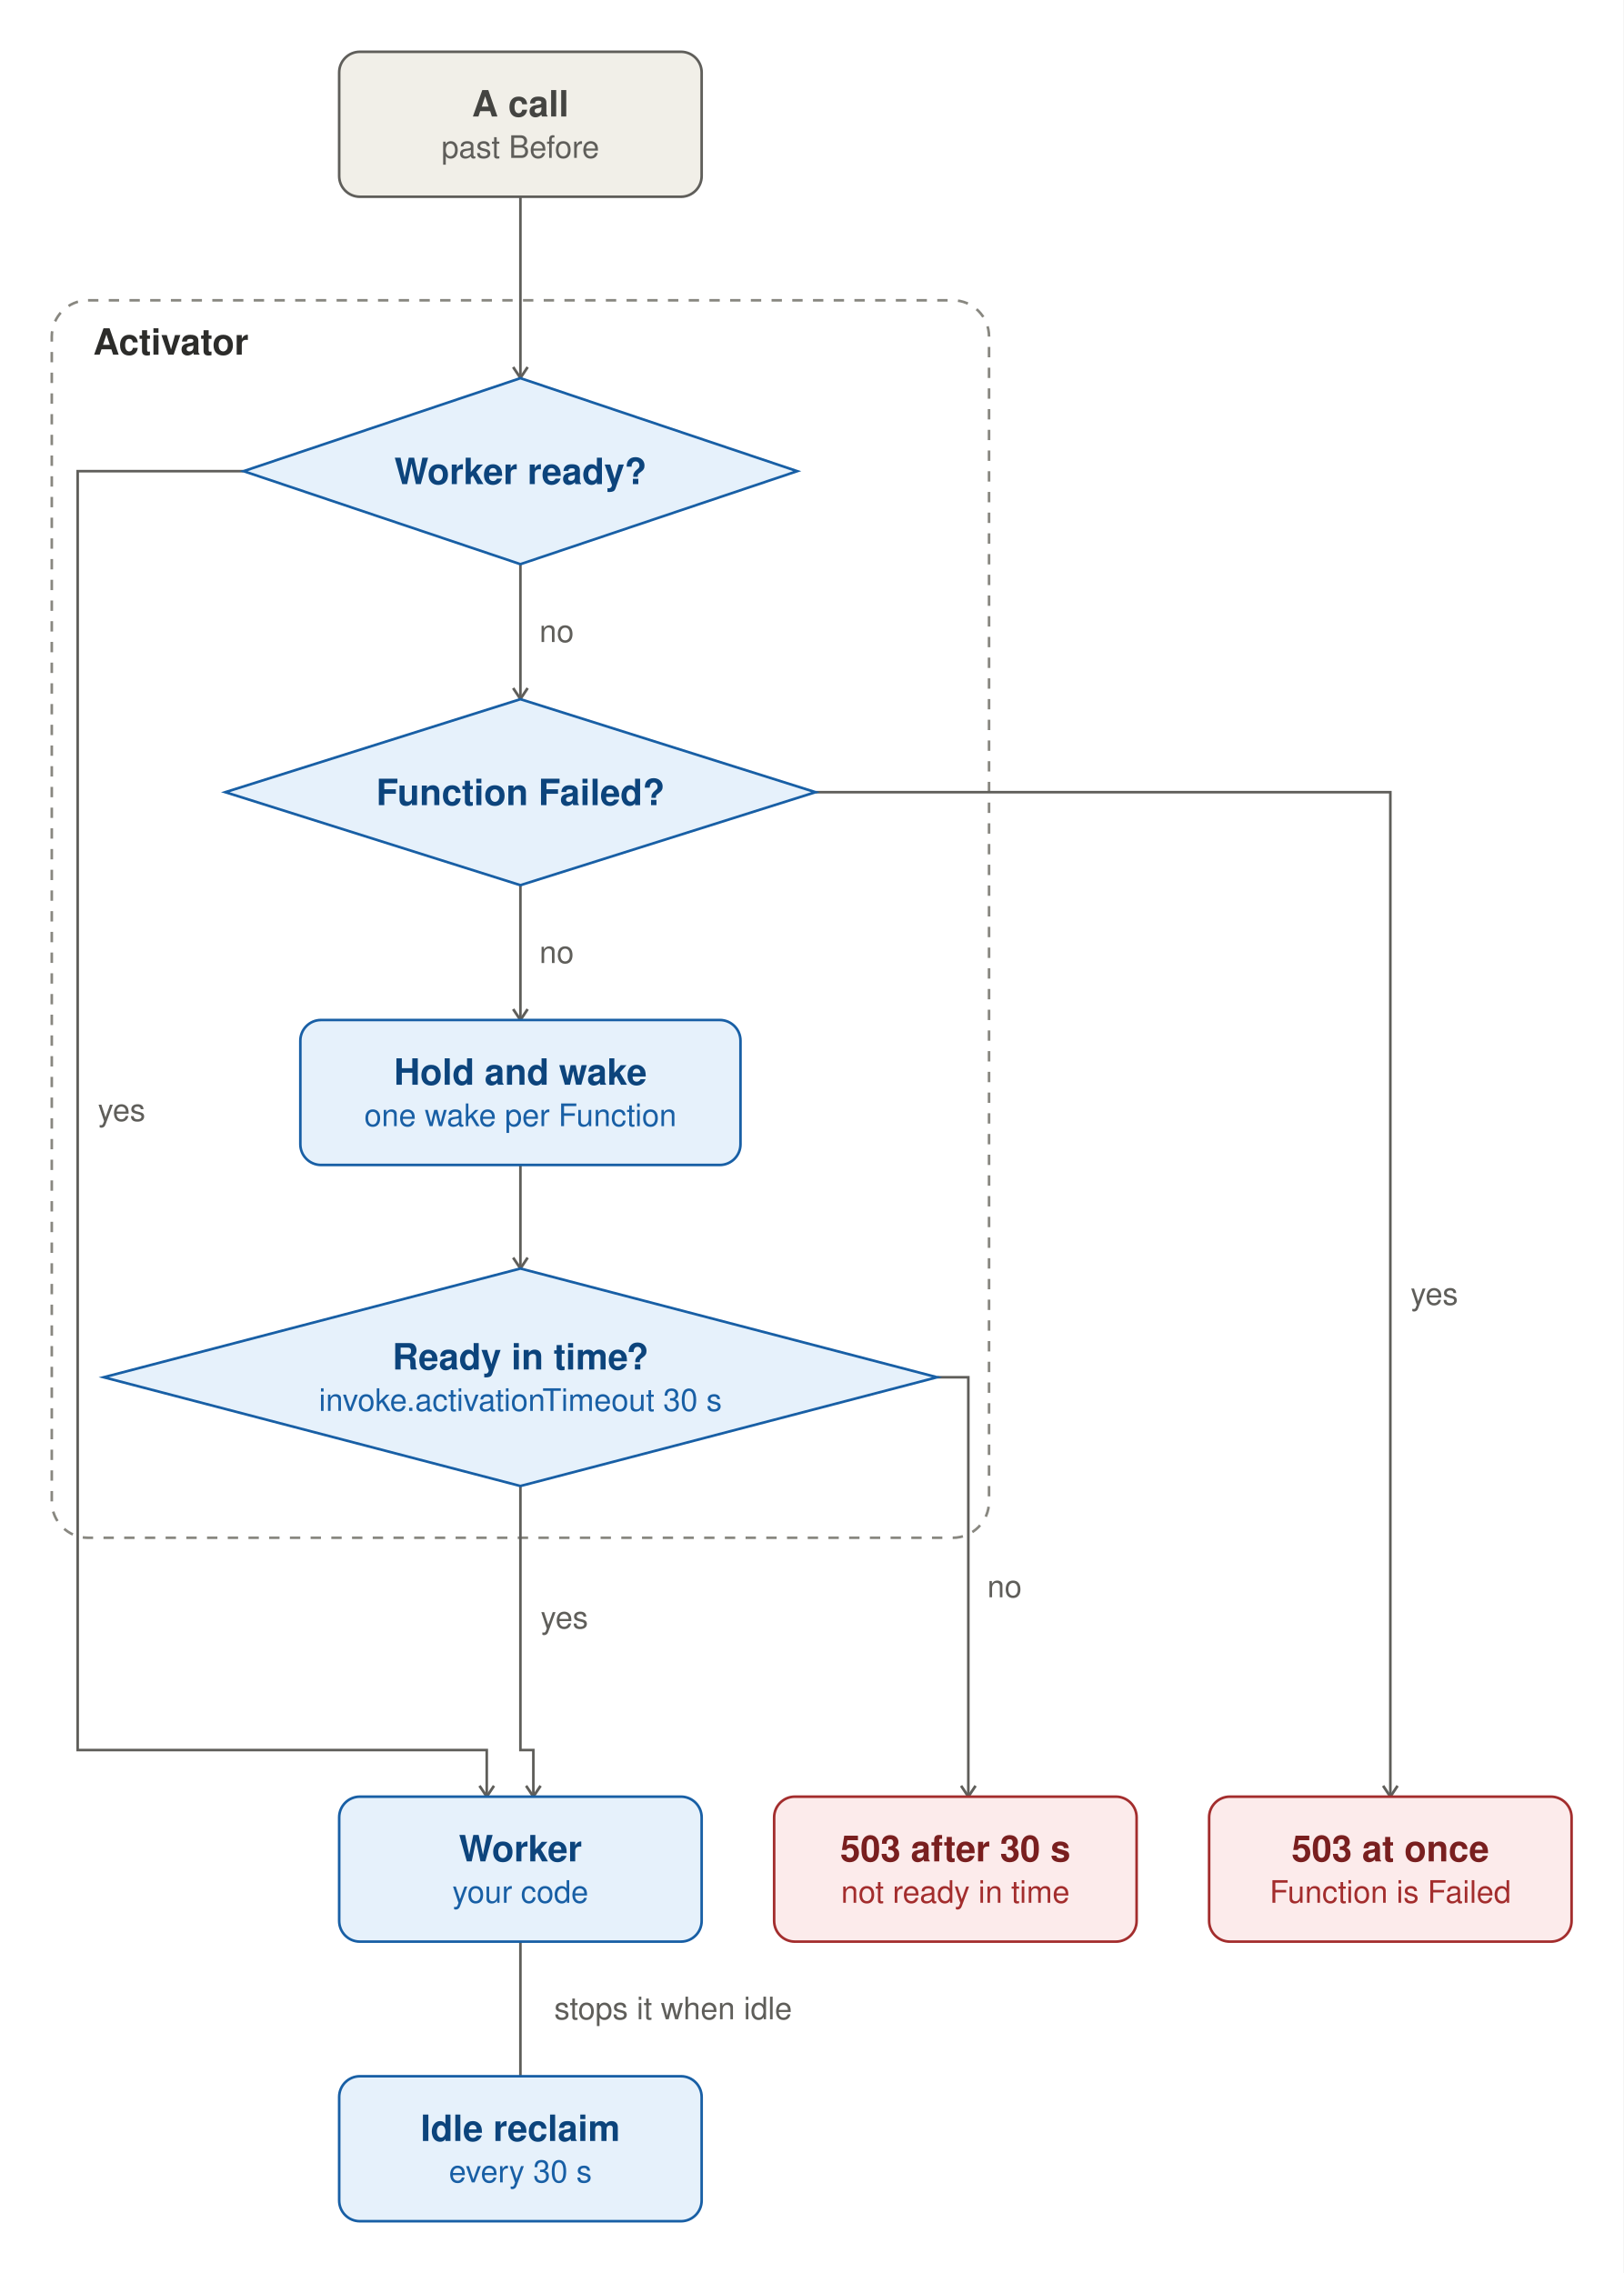
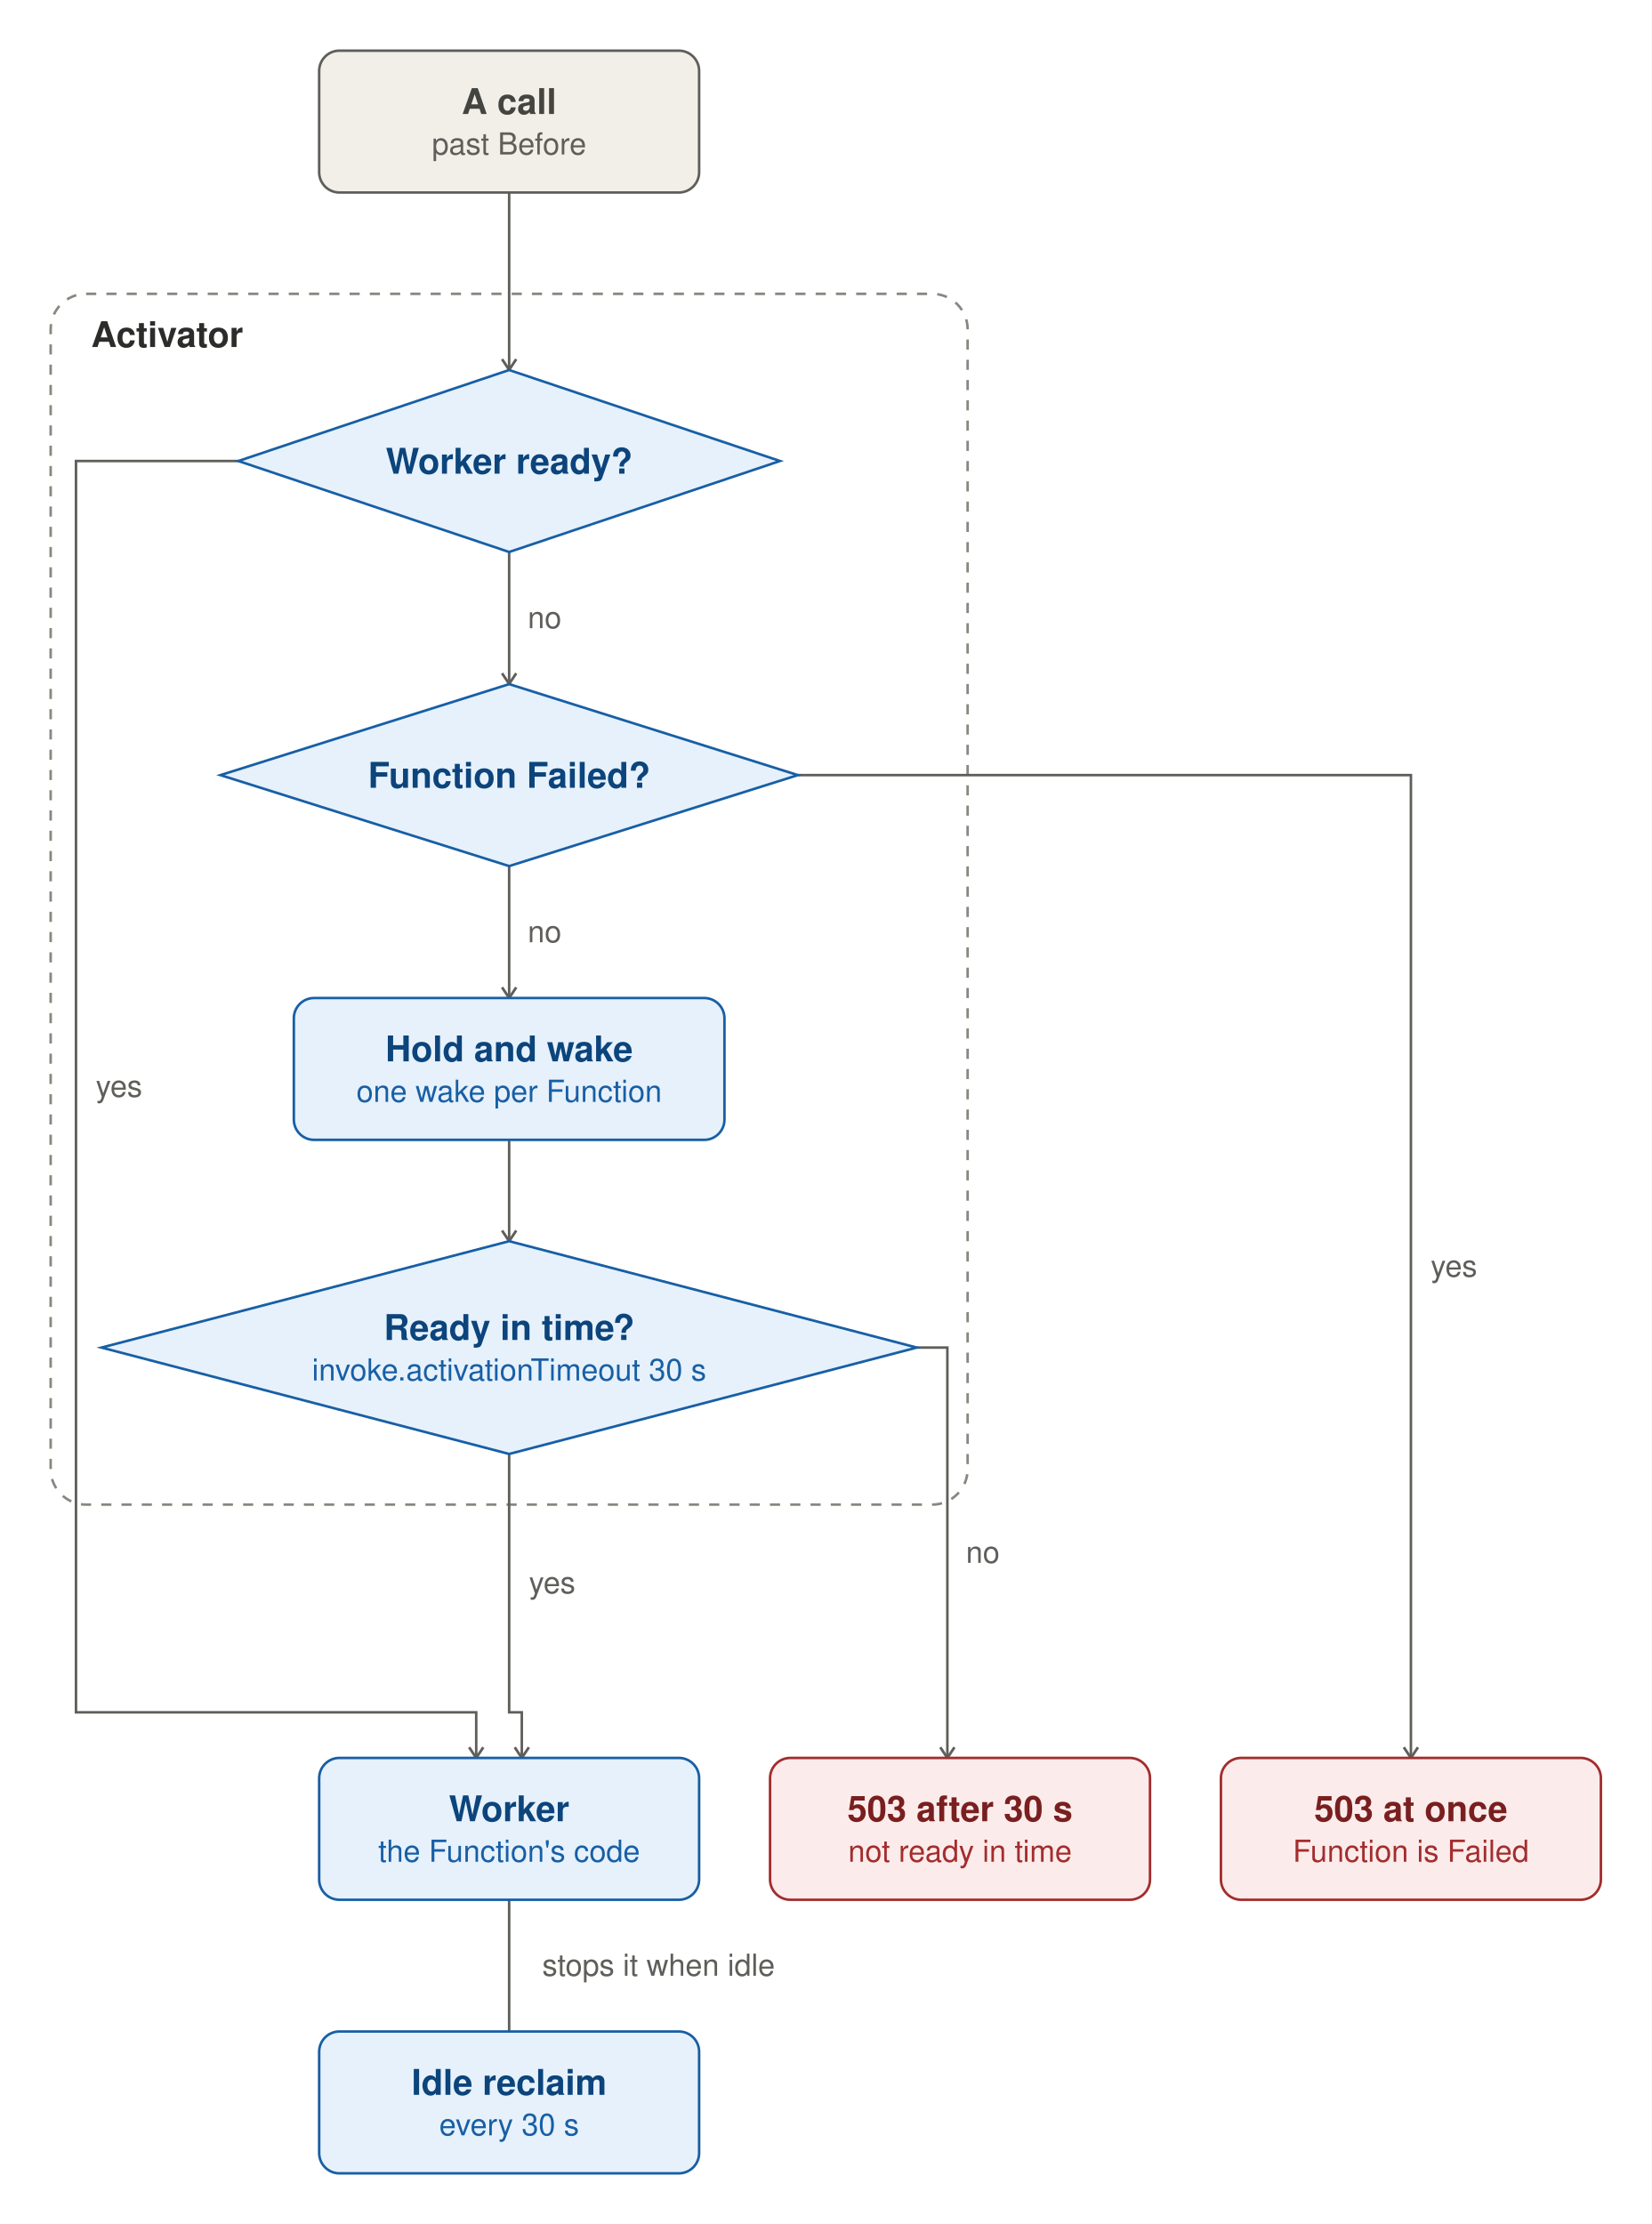
- <svg xmlns="http://www.w3.org/2000/svg" width="627" height="878" viewBox="0 0 627 878" font-family="Helvetica, Arial, sans-serif" text-anchor="middle" data-spec="title: Activator kind: flow dir: down  call: A call | past Before @gray  [Activator] blue ready: Worker ready? failed: Function Failed? hold: Hold and wake | one wake per Function intime: Ready in time? | invoke.activationTimeout 30 s [/]  worker: Worker | your code @blue r2: 503 after 30 s | not ready in time @red r1: 503 at once | Function is Failed @red reclaim: Idle reclaim | every 30 s @blue  call &gt; ready ready &gt; failed: no ready &gt; worker: yes failed &gt; r1: yes failed &gt; hold: no hold &gt; intime intime &gt; worker: yes intime &gt; r2: no worker -- reclaim: stops it when idle " content="&lt;mxfile host=&quot;app.diagrams.net&quot;&gt;&lt;diagram id=&quot;diagram&quot; name=&quot;Activator&quot;&gt;&lt;mxGraphModel dx=&quot;800&quot; dy=&quot;600&quot; grid=&quot;1&quot; gridSize=&quot;10&quot; guides=&quot;1&quot; page=&quot;1&quot; pageWidth=&quot;627&quot; pageHeight=&quot;878&quot; math=&quot;0&quot; shadow=&quot;0&quot;&gt;&lt;root&gt;&lt;mxCell id=&quot;0&quot;/&gt;&lt;mxCell id=&quot;1&quot; parent=&quot;0&quot;/&gt;&lt;mxCell id=&quot;c1&quot; value=&quot;&amp;lt;b&amp;gt;A call&amp;lt;/b&amp;gt;&amp;lt;br&amp;gt;&amp;lt;font style=&amp;quot;font-size:12px&amp;quot; color=&amp;quot;#5F5E5A&amp;quot;&amp;gt;past Before&amp;lt;/font&amp;gt;&quot; style=&quot;rounded=1;absoluteArcSize=1;arcSize=16;whiteSpace=wrap;html=1;fillColor=#F1EFE8;strokeColor=#5F5E5A;fontColor=#444441;fontSize=14;&quot; vertex=&quot;1&quot; parent=&quot;1&quot;&gt;&lt;mxGeometry x=&quot;131&quot; y=&quot;20&quot; width=&quot;140&quot; height=&quot;56&quot; as=&quot;geometry&quot;/&gt;&lt;/mxCell&gt;&lt;mxCell id=&quot;c2&quot; value=&quot;Activator&quot; style=&quot;rounded=1;absoluteArcSize=1;arcSize=28;dashed=1;fillColor=none;strokeColor=#888780;fontStyle=1;fontSize=14;fontColor=#2C2C2A;align=left;verticalAlign=top;spacingLeft=10;spacingTop=2;html=1;container=1;collapsible=0;&quot; vertex=&quot;1&quot; parent=&quot;1&quot;&gt;&lt;mxGeometry x=&quot;20&quot; y=&quot;116&quot; width=&quot;362.0&quot; height=&quot;478.0&quot; as=&quot;geometry&quot;/&gt;&lt;/mxCell&gt;&lt;mxCell id=&quot;c3&quot; value=&quot;&amp;lt;b&amp;gt;Worker ready?&amp;lt;/b&amp;gt;&quot; style=&quot;rhombus;whiteSpace=wrap;html=1;fillColor=#E6F1FB;strokeColor=#185FA5;fontColor=#0C447C;fontSize=14;&quot; vertex=&quot;1&quot; parent=&quot;c2&quot;&gt;&lt;mxGeometry x=&quot;74&quot; y=&quot;30&quot; width=&quot;214&quot; height=&quot;72&quot; as=&quot;geometry&quot;/&gt;&lt;/mxCell&gt;&lt;mxCell id=&quot;c4&quot; value=&quot;&amp;lt;b&amp;gt;Function Failed?&amp;lt;/b&amp;gt;&quot; style=&quot;rhombus;whiteSpace=wrap;html=1;fillColor=#E6F1FB;strokeColor=#185FA5;fontColor=#0C447C;fontSize=14;&quot; vertex=&quot;1&quot; parent=&quot;c2&quot;&gt;&lt;mxGeometry x=&quot;67&quot; y=&quot;154&quot; width=&quot;228&quot; height=&quot;72&quot; as=&quot;geometry&quot;/&gt;&lt;/mxCell&gt;&lt;mxCell id=&quot;c5&quot; value=&quot;&amp;lt;b&amp;gt;Hold and wake&amp;lt;/b&amp;gt;&amp;lt;br&amp;gt;&amp;lt;font style=&amp;quot;font-size:12px&amp;quot; color=&amp;quot;#185FA5&amp;quot;&amp;gt;one wake per Function&amp;lt;/font&amp;gt;&quot; style=&quot;rounded=1;absoluteArcSize=1;arcSize=16;whiteSpace=wrap;html=1;fillColor=#E6F1FB;strokeColor=#185FA5;fontColor=#0C447C;fontSize=14;&quot; vertex=&quot;1&quot; parent=&quot;c2&quot;&gt;&lt;mxGeometry x=&quot;96&quot; y=&quot;278&quot; width=&quot;170&quot; height=&quot;56&quot; as=&quot;geometry&quot;/&gt;&lt;/mxCell&gt;&lt;mxCell id=&quot;c6&quot; value=&quot;&amp;lt;b&amp;gt;Ready in time?&amp;lt;/b&amp;gt;&amp;lt;br&amp;gt;&amp;lt;font style=&amp;quot;font-size:12px&amp;quot; color=&amp;quot;#185FA5&amp;quot;&amp;gt;invoke.activationTimeout 30 s&amp;lt;/font&amp;gt;&quot; style=&quot;rhombus;whiteSpace=wrap;html=1;fillColor=#E6F1FB;strokeColor=#185FA5;fontColor=#0C447C;fontSize=14;&quot; vertex=&quot;1&quot; parent=&quot;c2&quot;&gt;&lt;mxGeometry x=&quot;20&quot; y=&quot;374&quot; width=&quot;322&quot; height=&quot;84&quot; as=&quot;geometry&quot;/&gt;&lt;/mxCell&gt;&lt;mxCell id=&quot;c7&quot; value=&quot;&amp;lt;b&amp;gt;Worker&amp;lt;/b&amp;gt;&amp;lt;br&amp;gt;&amp;lt;font style=&amp;quot;font-size:12px&amp;quot; color=&amp;quot;#185FA5&amp;quot;&amp;gt;your code&amp;lt;/font&amp;gt;&quot; style=&quot;rounded=1;absoluteArcSize=1;arcSize=16;whiteSpace=wrap;html=1;fillColor=#E6F1FB;strokeColor=#185FA5;fontColor=#0C447C;fontSize=14;&quot; vertex=&quot;1&quot; parent=&quot;1&quot;&gt;&lt;mxGeometry x=&quot;131&quot; y=&quot;694&quot; width=&quot;140&quot; height=&quot;56&quot; as=&quot;geometry&quot;/&gt;&lt;/mxCell&gt;&lt;mxCell id=&quot;c8&quot; value=&quot;&amp;lt;b&amp;gt;503 after 30 s&amp;lt;/b&amp;gt;&amp;lt;br&amp;gt;&amp;lt;font style=&amp;quot;font-size:12px&amp;quot; color=&amp;quot;#A32D2D&amp;quot;&amp;gt;not ready in time&amp;lt;/font&amp;gt;&quot; style=&quot;rounded=1;absoluteArcSize=1;arcSize=16;whiteSpace=wrap;html=1;fillColor=#FCEBEB;strokeColor=#A32D2D;fontColor=#791F1F;fontSize=14;&quot; vertex=&quot;1&quot; parent=&quot;1&quot;&gt;&lt;mxGeometry x=&quot;299&quot; y=&quot;694&quot; width=&quot;140&quot; height=&quot;56&quot; as=&quot;geometry&quot;/&gt;&lt;/mxCell&gt;&lt;mxCell id=&quot;c9&quot; value=&quot;&amp;lt;b&amp;gt;503 at once&amp;lt;/b&amp;gt;&amp;lt;br&amp;gt;&amp;lt;font style=&amp;quot;font-size:12px&amp;quot; color=&amp;quot;#A32D2D&amp;quot;&amp;gt;Function is Failed&amp;lt;/font&amp;gt;&quot; style=&quot;rounded=1;absoluteArcSize=1;arcSize=16;whiteSpace=wrap;html=1;fillColor=#FCEBEB;strokeColor=#A32D2D;fontColor=#791F1F;fontSize=14;&quot; vertex=&quot;1&quot; parent=&quot;1&quot;&gt;&lt;mxGeometry x=&quot;467&quot; y=&quot;694&quot; width=&quot;140&quot; height=&quot;56&quot; as=&quot;geometry&quot;/&gt;&lt;/mxCell&gt;&lt;mxCell id=&quot;c10&quot; value=&quot;&amp;lt;b&amp;gt;Idle reclaim&amp;lt;/b&amp;gt;&amp;lt;br&amp;gt;&amp;lt;font style=&amp;quot;font-size:12px&amp;quot; color=&amp;quot;#185FA5&amp;quot;&amp;gt;every 30 s&amp;lt;/font&amp;gt;&quot; style=&quot;rounded=1;absoluteArcSize=1;arcSize=16;whiteSpace=wrap;html=1;fillColor=#E6F1FB;strokeColor=#185FA5;fontColor=#0C447C;fontSize=14;&quot; vertex=&quot;1&quot; parent=&quot;1&quot;&gt;&lt;mxGeometry x=&quot;131&quot; y=&quot;802&quot; width=&quot;140&quot; height=&quot;56&quot; as=&quot;geometry&quot;/&gt;&lt;/mxCell&gt;&lt;mxCell id=&quot;e1&quot; value=&quot;&quot; style=&quot;edgeStyle=orthogonalEdgeStyle;rounded=0;html=1;jettySize=auto;strokeColor=#5F5E5A;fontColor=#5F5E5A;fontSize=12;labelBackgroundColor=#FFFFFF;endSize=7;endArrow=open;endFill=0;exitX=0.5;exitY=1;exitDx=0;exitDy=0;exitPerimeter=0;entryX=0.5;entryY=0;entryDx=0;entryDy=0;entryPerimeter=0;&quot; edge=&quot;1&quot; parent=&quot;1&quot; source=&quot;c1&quot; target=&quot;c3&quot;&gt;&lt;mxGeometry relative=&quot;1&quot; as=&quot;geometry&quot;&gt;&lt;/mxGeometry&gt;&lt;/mxCell&gt;&lt;mxCell id=&quot;e2&quot; value=&quot;no&quot; style=&quot;edgeStyle=orthogonalEdgeStyle;rounded=0;html=1;jettySize=auto;strokeColor=#5F5E5A;fontColor=#5F5E5A;fontSize=12;labelBackgroundColor=#FFFFFF;endSize=7;endArrow=open;endFill=0;exitX=0.5;exitY=1;exitDx=0;exitDy=0;exitPerimeter=0;entryX=0.5;entryY=0;entryDx=0;entryDy=0;entryPerimeter=0;&quot; edge=&quot;1&quot; parent=&quot;1&quot; source=&quot;c3&quot; target=&quot;c4&quot;&gt;&lt;mxGeometry x=&quot;0.000&quot; relative=&quot;1&quot; as=&quot;geometry&quot;&gt;&lt;mxPoint x=&quot;14&quot; y=&quot;0&quot; as=&quot;offset&quot;/&gt;&lt;/mxGeometry&gt;&lt;/mxCell&gt;&lt;mxCell id=&quot;e3&quot; value=&quot;yes&quot; style=&quot;edgeStyle=orthogonalEdgeStyle;rounded=0;html=1;jettySize=auto;strokeColor=#5F5E5A;fontColor=#5F5E5A;fontSize=12;labelBackgroundColor=#FFFFFF;endSize=7;endArrow=open;endFill=0;exitX=0;exitY=0.5;exitDx=0;exitDy=0;exitPerimeter=0;entryX=0.407;entryY=0;entryDx=0;entryDy=0;entryPerimeter=0;&quot; edge=&quot;1&quot; parent=&quot;1&quot; source=&quot;c3&quot; target=&quot;c7&quot;&gt;&lt;mxGeometry x=&quot;-0.153&quot; relative=&quot;1&quot; as=&quot;geometry&quot;&gt;&lt;Array as=&quot;points&quot;&gt;&lt;mxPoint x=&quot;30&quot; y=&quot;182&quot;/&gt;&lt;mxPoint x=&quot;30&quot; y=&quot;676&quot;/&gt;&lt;mxPoint x=&quot;188&quot; y=&quot;676&quot;/&gt;&lt;/Array&gt;&lt;mxPoint x=&quot;17&quot; y=&quot;0&quot; as=&quot;offset&quot;/&gt;&lt;/mxGeometry&gt;&lt;/mxCell&gt;&lt;mxCell id=&quot;e4&quot; value=&quot;yes&quot; style=&quot;edgeStyle=orthogonalEdgeStyle;rounded=0;html=1;jettySize=auto;strokeColor=#5F5E5A;fontColor=#5F5E5A;fontSize=12;labelBackgroundColor=#FFFFFF;endSize=7;endArrow=open;endFill=0;exitX=1;exitY=0.5;exitDx=0;exitDy=0;exitPerimeter=0;entryX=0.5;entryY=0;entryDx=0;entryDy=0;entryPerimeter=0;&quot; edge=&quot;1&quot; parent=&quot;1&quot; source=&quot;c4&quot; target=&quot;c9&quot;&gt;&lt;mxGeometry x=&quot;0.364&quot; relative=&quot;1&quot; as=&quot;geometry&quot;&gt;&lt;Array as=&quot;points&quot;&gt;&lt;mxPoint x=&quot;537&quot; y=&quot;306&quot;/&gt;&lt;/Array&gt;&lt;mxPoint x=&quot;17&quot; y=&quot;0&quot; as=&quot;offset&quot;/&gt;&lt;/mxGeometry&gt;&lt;/mxCell&gt;&lt;mxCell id=&quot;e5&quot; value=&quot;no&quot; style=&quot;edgeStyle=orthogonalEdgeStyle;rounded=0;html=1;jettySize=auto;strokeColor=#5F5E5A;fontColor=#5F5E5A;fontSize=12;labelBackgroundColor=#FFFFFF;endSize=7;endArrow=open;endFill=0;exitX=0.5;exitY=1;exitDx=0;exitDy=0;exitPerimeter=0;entryX=0.5;entryY=0;entryDx=0;entryDy=0;entryPerimeter=0;&quot; edge=&quot;1&quot; parent=&quot;1&quot; source=&quot;c4&quot; target=&quot;c5&quot;&gt;&lt;mxGeometry x=&quot;0.000&quot; relative=&quot;1&quot; as=&quot;geometry&quot;&gt;&lt;mxPoint x=&quot;14&quot; y=&quot;0&quot; as=&quot;offset&quot;/&gt;&lt;/mxGeometry&gt;&lt;/mxCell&gt;&lt;mxCell id=&quot;e6&quot; value=&quot;&quot; style=&quot;edgeStyle=orthogonalEdgeStyle;rounded=0;html=1;jettySize=auto;strokeColor=#5F5E5A;fontColor=#5F5E5A;fontSize=12;labelBackgroundColor=#FFFFFF;endSize=7;endArrow=open;endFill=0;exitX=0.5;exitY=1;exitDx=0;exitDy=0;exitPerimeter=0;entryX=0.5;entryY=0;entryDx=0;entryDy=0;entryPerimeter=0;&quot; edge=&quot;1&quot; parent=&quot;1&quot; source=&quot;c5&quot; target=&quot;c6&quot;&gt;&lt;mxGeometry relative=&quot;1&quot; as=&quot;geometry&quot;&gt;&lt;/mxGeometry&gt;&lt;/mxCell&gt;&lt;mxCell id=&quot;e7&quot; value=&quot;yes&quot; style=&quot;edgeStyle=orthogonalEdgeStyle;rounded=0;html=1;jettySize=auto;strokeColor=#5F5E5A;fontColor=#5F5E5A;fontSize=12;labelBackgroundColor=#FFFFFF;endSize=7;endArrow=open;endFill=0;exitX=0.5;exitY=1;exitDx=0;exitDy=0;exitPerimeter=0;entryX=0.536;entryY=0;entryDx=0;entryDy=0;entryPerimeter=0;&quot; edge=&quot;1&quot; parent=&quot;1&quot; source=&quot;c6&quot; target=&quot;c7&quot;&gt;&lt;mxGeometry x=&quot;-0.184&quot; relative=&quot;1&quot; as=&quot;geometry&quot;&gt;&lt;Array as=&quot;points&quot;&gt;&lt;mxPoint x=&quot;201&quot; y=&quot;676&quot;/&gt;&lt;mxPoint x=&quot;206&quot; y=&quot;676&quot;/&gt;&lt;/Array&gt;&lt;mxPoint x=&quot;17&quot; y=&quot;0&quot; as=&quot;offset&quot;/&gt;&lt;/mxGeometry&gt;&lt;/mxCell&gt;&lt;mxCell id=&quot;e8&quot; value=&quot;no&quot; style=&quot;edgeStyle=orthogonalEdgeStyle;rounded=0;html=1;jettySize=auto;strokeColor=#5F5E5A;fontColor=#5F5E5A;fontSize=12;labelBackgroundColor=#FFFFFF;endSize=7;endArrow=open;endFill=0;exitX=1;exitY=0.5;exitDx=0;exitDy=0;exitPerimeter=0;entryX=0.536;entryY=0;entryDx=0;entryDy=0;entryPerimeter=0;&quot; edge=&quot;1&quot; parent=&quot;1&quot; source=&quot;c6&quot; target=&quot;c8&quot;&gt;&lt;mxGeometry x=&quot;0.069&quot; relative=&quot;1&quot; as=&quot;geometry&quot;&gt;&lt;Array as=&quot;points&quot;&gt;&lt;mxPoint x=&quot;374.0&quot; y=&quot;532&quot;/&gt;&lt;/Array&gt;&lt;mxPoint x=&quot;14&quot; y=&quot;0&quot; as=&quot;offset&quot;/&gt;&lt;/mxGeometry&gt;&lt;/mxCell&gt;&lt;mxCell id=&quot;e9&quot; value=&quot;stops it when idle&quot; style=&quot;edgeStyle=orthogonalEdgeStyle;rounded=0;html=1;jettySize=auto;strokeColor=#5F5E5A;fontColor=#5F5E5A;fontSize=12;labelBackgroundColor=#FFFFFF;endSize=7;endArrow=none;exitX=0.5;exitY=1;exitDx=0;exitDy=0;exitPerimeter=0;entryX=0.5;entryY=0;entryDx=0;entryDy=0;entryPerimeter=0;&quot; edge=&quot;1&quot; parent=&quot;1&quot; source=&quot;c7&quot; target=&quot;c10&quot;&gt;&lt;mxGeometry x=&quot;0.000&quot; relative=&quot;1&quot; as=&quot;geometry&quot;&gt;&lt;mxPoint x=&quot;59&quot; y=&quot;0&quot; as=&quot;offset&quot;/&gt;&lt;/mxGeometry&gt;&lt;/mxCell&gt;&lt;/root&gt;&lt;/mxGraphModel&gt;&lt;/diagram&gt;&lt;/mxfile&gt;">
-   <rect width="627" height="878" fill="#FFFFFF" />
+ <svg xmlns="http://www.w3.org/2000/svg" width="652" height="878" viewBox="0 0 652 878" font-family="Helvetica, Arial, sans-serif" text-anchor="middle" data-spec="title: Activator kind: flow dir: down  call: A call | past Before @gray  [Activator] blue ready: Worker ready? failed: Function Failed? hold: Hold and wake | one wake per Function intime: Ready in time? | invoke.activationTimeout 30 s [/]  worker: Worker | the Function's code @blue r2: 503 after 30 s | not ready in time @red r1: 503 at once | Function is Failed @red reclaim: Idle reclaim | every 30 s @blue  call &gt; ready ready &gt; failed: no ready &gt; worker: yes failed &gt; r1: yes failed &gt; hold: no hold &gt; intime intime &gt; worker: yes intime &gt; r2: no worker -- reclaim: stops it when idle  " content="&lt;mxfile host=&quot;app.diagrams.net&quot;&gt;&lt;diagram id=&quot;diagram&quot; name=&quot;Activator&quot;&gt;&lt;mxGraphModel dx=&quot;800&quot; dy=&quot;600&quot; grid=&quot;1&quot; gridSize=&quot;10&quot; guides=&quot;1&quot; page=&quot;1&quot; pageWidth=&quot;652&quot; pageHeight=&quot;878&quot; math=&quot;0&quot; shadow=&quot;0&quot;&gt;&lt;root&gt;&lt;mxCell id=&quot;0&quot;/&gt;&lt;mxCell id=&quot;1&quot; parent=&quot;0&quot;/&gt;&lt;mxCell id=&quot;c1&quot; value=&quot;&amp;lt;b&amp;gt;A call&amp;lt;/b&amp;gt;&amp;lt;br&amp;gt;&amp;lt;font style=&amp;quot;font-size:12px&amp;quot; color=&amp;quot;#5F5E5A&amp;quot;&amp;gt;past Before&amp;lt;/font&amp;gt;&quot; style=&quot;rounded=1;absoluteArcSize=1;arcSize=16;whiteSpace=wrap;html=1;fillColor=#F1EFE8;strokeColor=#5F5E5A;fontColor=#444441;fontSize=14;&quot; vertex=&quot;1&quot; parent=&quot;1&quot;&gt;&lt;mxGeometry x=&quot;126&quot; y=&quot;20&quot; width=&quot;150&quot; height=&quot;56&quot; as=&quot;geometry&quot;/&gt;&lt;/mxCell&gt;&lt;mxCell id=&quot;c2&quot; value=&quot;Activator&quot; style=&quot;rounded=1;absoluteArcSize=1;arcSize=28;dashed=1;fillColor=none;strokeColor=#888780;fontStyle=1;fontSize=14;fontColor=#2C2C2A;align=left;verticalAlign=top;spacingLeft=10;spacingTop=2;html=1;container=1;collapsible=0;&quot; vertex=&quot;1&quot; parent=&quot;1&quot;&gt;&lt;mxGeometry x=&quot;20&quot; y=&quot;116&quot; width=&quot;362.0&quot; height=&quot;478.0&quot; as=&quot;geometry&quot;/&gt;&lt;/mxCell&gt;&lt;mxCell id=&quot;c3&quot; value=&quot;&amp;lt;b&amp;gt;Worker ready?&amp;lt;/b&amp;gt;&quot; style=&quot;rhombus;whiteSpace=wrap;html=1;fillColor=#E6F1FB;strokeColor=#185FA5;fontColor=#0C447C;fontSize=14;&quot; vertex=&quot;1&quot; parent=&quot;c2&quot;&gt;&lt;mxGeometry x=&quot;74&quot; y=&quot;30&quot; width=&quot;214&quot; height=&quot;72&quot; as=&quot;geometry&quot;/&gt;&lt;/mxCell&gt;&lt;mxCell id=&quot;c4&quot; value=&quot;&amp;lt;b&amp;gt;Function Failed?&amp;lt;/b&amp;gt;&quot; style=&quot;rhombus;whiteSpace=wrap;html=1;fillColor=#E6F1FB;strokeColor=#185FA5;fontColor=#0C447C;fontSize=14;&quot; vertex=&quot;1&quot; parent=&quot;c2&quot;&gt;&lt;mxGeometry x=&quot;67&quot; y=&quot;154&quot; width=&quot;228&quot; height=&quot;72&quot; as=&quot;geometry&quot;/&gt;&lt;/mxCell&gt;&lt;mxCell id=&quot;c5&quot; value=&quot;&amp;lt;b&amp;gt;Hold and wake&amp;lt;/b&amp;gt;&amp;lt;br&amp;gt;&amp;lt;font style=&amp;quot;font-size:12px&amp;quot; color=&amp;quot;#185FA5&amp;quot;&amp;gt;one wake per Function&amp;lt;/font&amp;gt;&quot; style=&quot;rounded=1;absoluteArcSize=1;arcSize=16;whiteSpace=wrap;html=1;fillColor=#E6F1FB;strokeColor=#185FA5;fontColor=#0C447C;fontSize=14;&quot; vertex=&quot;1&quot; parent=&quot;c2&quot;&gt;&lt;mxGeometry x=&quot;96&quot; y=&quot;278&quot; width=&quot;170&quot; height=&quot;56&quot; as=&quot;geometry&quot;/&gt;&lt;/mxCell&gt;&lt;mxCell id=&quot;c6&quot; value=&quot;&amp;lt;b&amp;gt;Ready in time?&amp;lt;/b&amp;gt;&amp;lt;br&amp;gt;&amp;lt;font style=&amp;quot;font-size:12px&amp;quot; color=&amp;quot;#185FA5&amp;quot;&amp;gt;invoke.activationTimeout 30 s&amp;lt;/font&amp;gt;&quot; style=&quot;rhombus;whiteSpace=wrap;html=1;fillColor=#E6F1FB;strokeColor=#185FA5;fontColor=#0C447C;fontSize=14;&quot; vertex=&quot;1&quot; parent=&quot;c2&quot;&gt;&lt;mxGeometry x=&quot;20&quot; y=&quot;374&quot; width=&quot;322&quot; height=&quot;84&quot; as=&quot;geometry&quot;/&gt;&lt;/mxCell&gt;&lt;mxCell id=&quot;c7&quot; value=&quot;&amp;lt;b&amp;gt;Worker&amp;lt;/b&amp;gt;&amp;lt;br&amp;gt;&amp;lt;font style=&amp;quot;font-size:12px&amp;quot; color=&amp;quot;#185FA5&amp;quot;&amp;gt;the Function&amp;amp;#x27;s code&amp;lt;/font&amp;gt;&quot; style=&quot;rounded=1;absoluteArcSize=1;arcSize=16;whiteSpace=wrap;html=1;fillColor=#E6F1FB;strokeColor=#185FA5;fontColor=#0C447C;fontSize=14;&quot; vertex=&quot;1&quot; parent=&quot;1&quot;&gt;&lt;mxGeometry x=&quot;126&quot; y=&quot;694&quot; width=&quot;150&quot; height=&quot;56&quot; as=&quot;geometry&quot;/&gt;&lt;/mxCell&gt;&lt;mxCell id=&quot;c8&quot; value=&quot;&amp;lt;b&amp;gt;503 after 30 s&amp;lt;/b&amp;gt;&amp;lt;br&amp;gt;&amp;lt;font style=&amp;quot;font-size:12px&amp;quot; color=&amp;quot;#A32D2D&amp;quot;&amp;gt;not ready in time&amp;lt;/font&amp;gt;&quot; style=&quot;rounded=1;absoluteArcSize=1;arcSize=16;whiteSpace=wrap;html=1;fillColor=#FCEBEB;strokeColor=#A32D2D;fontColor=#791F1F;fontSize=14;&quot; vertex=&quot;1&quot; parent=&quot;1&quot;&gt;&lt;mxGeometry x=&quot;304&quot; y=&quot;694&quot; width=&quot;150&quot; height=&quot;56&quot; as=&quot;geometry&quot;/&gt;&lt;/mxCell&gt;&lt;mxCell id=&quot;c9&quot; value=&quot;&amp;lt;b&amp;gt;503 at once&amp;lt;/b&amp;gt;&amp;lt;br&amp;gt;&amp;lt;font style=&amp;quot;font-size:12px&amp;quot; color=&amp;quot;#A32D2D&amp;quot;&amp;gt;Function is Failed&amp;lt;/font&amp;gt;&quot; style=&quot;rounded=1;absoluteArcSize=1;arcSize=16;whiteSpace=wrap;html=1;fillColor=#FCEBEB;strokeColor=#A32D2D;fontColor=#791F1F;fontSize=14;&quot; vertex=&quot;1&quot; parent=&quot;1&quot;&gt;&lt;mxGeometry x=&quot;482&quot; y=&quot;694&quot; width=&quot;150&quot; height=&quot;56&quot; as=&quot;geometry&quot;/&gt;&lt;/mxCell&gt;&lt;mxCell id=&quot;c10&quot; value=&quot;&amp;lt;b&amp;gt;Idle reclaim&amp;lt;/b&amp;gt;&amp;lt;br&amp;gt;&amp;lt;font style=&amp;quot;font-size:12px&amp;quot; color=&amp;quot;#185FA5&amp;quot;&amp;gt;every 30 s&amp;lt;/font&amp;gt;&quot; style=&quot;rounded=1;absoluteArcSize=1;arcSize=16;whiteSpace=wrap;html=1;fillColor=#E6F1FB;strokeColor=#185FA5;fontColor=#0C447C;fontSize=14;&quot; vertex=&quot;1&quot; parent=&quot;1&quot;&gt;&lt;mxGeometry x=&quot;126&quot; y=&quot;802&quot; width=&quot;150&quot; height=&quot;56&quot; as=&quot;geometry&quot;/&gt;&lt;/mxCell&gt;&lt;mxCell id=&quot;e1&quot; value=&quot;&quot; style=&quot;edgeStyle=orthogonalEdgeStyle;rounded=0;html=1;jettySize=auto;strokeColor=#5F5E5A;fontColor=#5F5E5A;fontSize=12;labelBackgroundColor=#FFFFFF;endSize=7;endArrow=open;endFill=0;exitX=0.5;exitY=1;exitDx=0;exitDy=0;exitPerimeter=0;entryX=0.5;entryY=0;entryDx=0;entryDy=0;entryPerimeter=0;&quot; edge=&quot;1&quot; parent=&quot;1&quot; source=&quot;c1&quot; target=&quot;c3&quot;&gt;&lt;mxGeometry relative=&quot;1&quot; as=&quot;geometry&quot;&gt;&lt;/mxGeometry&gt;&lt;/mxCell&gt;&lt;mxCell id=&quot;e2&quot; value=&quot;no&quot; style=&quot;edgeStyle=orthogonalEdgeStyle;rounded=0;html=1;jettySize=auto;strokeColor=#5F5E5A;fontColor=#5F5E5A;fontSize=12;labelBackgroundColor=#FFFFFF;endSize=7;endArrow=open;endFill=0;exitX=0.5;exitY=1;exitDx=0;exitDy=0;exitPerimeter=0;entryX=0.5;entryY=0;entryDx=0;entryDy=0;entryPerimeter=0;&quot; edge=&quot;1&quot; parent=&quot;1&quot; source=&quot;c3&quot; target=&quot;c4&quot;&gt;&lt;mxGeometry x=&quot;0.000&quot; relative=&quot;1&quot; as=&quot;geometry&quot;&gt;&lt;mxPoint x=&quot;14&quot; y=&quot;0&quot; as=&quot;offset&quot;/&gt;&lt;/mxGeometry&gt;&lt;/mxCell&gt;&lt;mxCell id=&quot;e3&quot; value=&quot;yes&quot; style=&quot;edgeStyle=orthogonalEdgeStyle;rounded=0;html=1;jettySize=auto;strokeColor=#5F5E5A;fontColor=#5F5E5A;fontSize=12;labelBackgroundColor=#FFFFFF;endSize=7;endArrow=open;endFill=0;exitX=0;exitY=0.5;exitDx=0;exitDy=0;exitPerimeter=0;entryX=0.413;entryY=0;entryDx=0;entryDy=0;entryPerimeter=0;&quot; edge=&quot;1&quot; parent=&quot;1&quot; source=&quot;c3&quot; target=&quot;c7&quot;&gt;&lt;mxGeometry x=&quot;-0.153&quot; relative=&quot;1&quot; as=&quot;geometry&quot;&gt;&lt;Array as=&quot;points&quot;&gt;&lt;mxPoint x=&quot;30&quot; y=&quot;182&quot;/&gt;&lt;mxPoint x=&quot;30&quot; y=&quot;676&quot;/&gt;&lt;mxPoint x=&quot;188&quot; y=&quot;676&quot;/&gt;&lt;/Array&gt;&lt;mxPoint x=&quot;17&quot; y=&quot;0&quot; as=&quot;offset&quot;/&gt;&lt;/mxGeometry&gt;&lt;/mxCell&gt;&lt;mxCell id=&quot;e4&quot; value=&quot;yes&quot; style=&quot;edgeStyle=orthogonalEdgeStyle;rounded=0;html=1;jettySize=auto;strokeColor=#5F5E5A;fontColor=#5F5E5A;fontSize=12;labelBackgroundColor=#FFFFFF;endSize=7;endArrow=open;endFill=0;exitX=1;exitY=0.5;exitDx=0;exitDy=0;exitPerimeter=0;entryX=0.5;entryY=0;entryDx=0;entryDy=0;entryPerimeter=0;&quot; edge=&quot;1&quot; parent=&quot;1&quot; source=&quot;c4&quot; target=&quot;c9&quot;&gt;&lt;mxGeometry x=&quot;0.384&quot; relative=&quot;1&quot; as=&quot;geometry&quot;&gt;&lt;Array as=&quot;points&quot;&gt;&lt;mxPoint x=&quot;557&quot; y=&quot;306&quot;/&gt;&lt;/Array&gt;&lt;mxPoint x=&quot;17&quot; y=&quot;0&quot; as=&quot;offset&quot;/&gt;&lt;/mxGeometry&gt;&lt;/mxCell&gt;&lt;mxCell id=&quot;e5&quot; value=&quot;no&quot; style=&quot;edgeStyle=orthogonalEdgeStyle;rounded=0;html=1;jettySize=auto;strokeColor=#5F5E5A;fontColor=#5F5E5A;fontSize=12;labelBackgroundColor=#FFFFFF;endSize=7;endArrow=open;endFill=0;exitX=0.5;exitY=1;exitDx=0;exitDy=0;exitPerimeter=0;entryX=0.5;entryY=0;entryDx=0;entryDy=0;entryPerimeter=0;&quot; edge=&quot;1&quot; parent=&quot;1&quot; source=&quot;c4&quot; target=&quot;c5&quot;&gt;&lt;mxGeometry x=&quot;0.000&quot; relative=&quot;1&quot; as=&quot;geometry&quot;&gt;&lt;mxPoint x=&quot;14&quot; y=&quot;0&quot; as=&quot;offset&quot;/&gt;&lt;/mxGeometry&gt;&lt;/mxCell&gt;&lt;mxCell id=&quot;e6&quot; value=&quot;&quot; style=&quot;edgeStyle=orthogonalEdgeStyle;rounded=0;html=1;jettySize=auto;strokeColor=#5F5E5A;fontColor=#5F5E5A;fontSize=12;labelBackgroundColor=#FFFFFF;endSize=7;endArrow=open;endFill=0;exitX=0.5;exitY=1;exitDx=0;exitDy=0;exitPerimeter=0;entryX=0.5;entryY=0;entryDx=0;entryDy=0;entryPerimeter=0;&quot; edge=&quot;1&quot; parent=&quot;1&quot; source=&quot;c5&quot; target=&quot;c6&quot;&gt;&lt;mxGeometry relative=&quot;1&quot; as=&quot;geometry&quot;&gt;&lt;/mxGeometry&gt;&lt;/mxCell&gt;&lt;mxCell id=&quot;e7&quot; value=&quot;yes&quot; style=&quot;edgeStyle=orthogonalEdgeStyle;rounded=0;html=1;jettySize=auto;strokeColor=#5F5E5A;fontColor=#5F5E5A;fontSize=12;labelBackgroundColor=#FFFFFF;endSize=7;endArrow=open;endFill=0;exitX=0.5;exitY=1;exitDx=0;exitDy=0;exitPerimeter=0;entryX=0.533;entryY=0;entryDx=0;entryDy=0;entryPerimeter=0;&quot; edge=&quot;1&quot; parent=&quot;1&quot; source=&quot;c6&quot; target=&quot;c7&quot;&gt;&lt;mxGeometry x=&quot;-0.184&quot; relative=&quot;1&quot; as=&quot;geometry&quot;&gt;&lt;Array as=&quot;points&quot;&gt;&lt;mxPoint x=&quot;201&quot; y=&quot;676&quot;/&gt;&lt;mxPoint x=&quot;206&quot; y=&quot;676&quot;/&gt;&lt;/Array&gt;&lt;mxPoint x=&quot;17&quot; y=&quot;0&quot; as=&quot;offset&quot;/&gt;&lt;/mxGeometry&gt;&lt;/mxCell&gt;&lt;mxCell id=&quot;e8&quot; value=&quot;no&quot; style=&quot;edgeStyle=orthogonalEdgeStyle;rounded=0;html=1;jettySize=auto;strokeColor=#5F5E5A;fontColor=#5F5E5A;fontSize=12;labelBackgroundColor=#FFFFFF;endSize=7;endArrow=open;endFill=0;exitX=1;exitY=0.5;exitDx=0;exitDy=0;exitPerimeter=0;entryX=0.467;entryY=0;entryDx=0;entryDy=0;entryPerimeter=0;&quot; edge=&quot;1&quot; parent=&quot;1&quot; source=&quot;c6&quot; target=&quot;c8&quot;&gt;&lt;mxGeometry x=&quot;0.069&quot; relative=&quot;1&quot; as=&quot;geometry&quot;&gt;&lt;Array as=&quot;points&quot;&gt;&lt;mxPoint x=&quot;374.0&quot; y=&quot;532&quot;/&gt;&lt;/Array&gt;&lt;mxPoint x=&quot;14&quot; y=&quot;0&quot; as=&quot;offset&quot;/&gt;&lt;/mxGeometry&gt;&lt;/mxCell&gt;&lt;mxCell id=&quot;e9&quot; value=&quot;stops it when idle&quot; style=&quot;edgeStyle=orthogonalEdgeStyle;rounded=0;html=1;jettySize=auto;strokeColor=#5F5E5A;fontColor=#5F5E5A;fontSize=12;labelBackgroundColor=#FFFFFF;endSize=7;endArrow=none;exitX=0.5;exitY=1;exitDx=0;exitDy=0;exitPerimeter=0;entryX=0.5;entryY=0;entryDx=0;entryDy=0;entryPerimeter=0;&quot; edge=&quot;1&quot; parent=&quot;1&quot; source=&quot;c7&quot; target=&quot;c10&quot;&gt;&lt;mxGeometry x=&quot;0.000&quot; relative=&quot;1&quot; as=&quot;geometry&quot;&gt;&lt;mxPoint x=&quot;59&quot; y=&quot;0&quot; as=&quot;offset&quot;/&gt;&lt;/mxGeometry&gt;&lt;/mxCell&gt;&lt;/root&gt;&lt;/mxGraphModel&gt;&lt;/diagram&gt;&lt;/mxfile&gt;">
+   <rect width="652" height="878" fill="#FFFFFF" />
  <defs>
    <marker id="a" viewBox="0 0 10 10" refX="8" refY="5" markerWidth="7" markerHeight="7" orient="auto-start-reverse">
      <path d="M2 1L8 5L2 9" fill="none" stroke="#5F5E5A" stroke-width="1.5" />
    </marker>
  </defs>
  <rect x="20" y="116" width="362.0" height="478.0" rx="14" fill="none" stroke="#888780" stroke-dasharray="4 4" />
  <text x="36" y="137" text-anchor="start" font-size="14" font-weight="600" fill="#2C2C2A">Activator</text>
  <path d="M201 76V146" fill="none" stroke="#5F5E5A" marker-end="url(#a)" />
  <path d="M201 218V270" fill="none" stroke="#5F5E5A" marker-end="url(#a)" />
  <text x="215" y="248" font-size="12" fill="#5F5E5A">no</text>
  <path d="M94 182H30V676H188V694" fill="none" stroke="#5F5E5A" marker-end="url(#a)" />
  <text x="47" y="433" font-size="12" fill="#5F5E5A">yes</text>
-   <path d="M315 306H537V694" fill="none" stroke="#5F5E5A" marker-end="url(#a)" />
-   <text x="554" y="504" font-size="12" fill="#5F5E5A">yes</text>
+   <path d="M315 306H557V694" fill="none" stroke="#5F5E5A" marker-end="url(#a)" />
+   <text x="574" y="504" font-size="12" fill="#5F5E5A">yes</text>
  <path d="M201 342V394" fill="none" stroke="#5F5E5A" marker-end="url(#a)" />
  <text x="215" y="372" font-size="12" fill="#5F5E5A">no</text>
  <path d="M201 450V490" fill="none" stroke="#5F5E5A" marker-end="url(#a)" />
  <path d="M201 574V676H206V694" fill="none" stroke="#5F5E5A" marker-end="url(#a)" />
  <text x="218" y="629" font-size="12" fill="#5F5E5A">yes</text>
  <path d="M362 532H374.0V694" fill="none" stroke="#5F5E5A" marker-end="url(#a)" />
  <text x="388" y="617" font-size="12" fill="#5F5E5A">no</text>
  <path d="M201 750V802" fill="none" stroke="#5F5E5A" />
  <text x="260" y="780" font-size="12" fill="#5F5E5A">stops it when idle</text>
-   <rect x="131" y="20" width="140" height="56" rx="8" fill="#F1EFE8" stroke="#5F5E5A" />
+   <rect x="126" y="20" width="150" height="56" rx="8" fill="#F1EFE8" stroke="#5F5E5A" />
  <text x="201" y="45" font-size="14" font-weight="600" fill="#444441">A call</text>
  <text x="201" y="61" font-size="12" fill="#5F5E5A">past Before</text>
  <rect x="-1" y="-1" width="2" height="2" vector-effect="non-scaling-stroke" transform="translate(201 182) scale(75.6 25.4) rotate(45)" fill="#E6F1FB" stroke="#185FA5" />
  <text x="201" y="187" font-size="14" font-weight="600" fill="#0C447C">Worker ready?</text>
  <rect x="-1" y="-1" width="2" height="2" vector-effect="non-scaling-stroke" transform="translate(201 306) scale(80.6 25.4) rotate(45)" fill="#E6F1FB" stroke="#185FA5" />
  <text x="201" y="311" font-size="14" font-weight="600" fill="#0C447C">Function Failed?</text>
  <rect x="116" y="394" width="170" height="56" rx="8" fill="#E6F1FB" stroke="#185FA5" />
  <text x="201" y="419" font-size="14" font-weight="600" fill="#0C447C">Hold and wake</text>
  <text x="201" y="435" font-size="12" fill="#185FA5">one wake per Function</text>
  <rect x="-1" y="-1" width="2" height="2" vector-effect="non-scaling-stroke" transform="translate(201 532) scale(113.8 29.7) rotate(45)" fill="#E6F1FB" stroke="#185FA5" />
  <text x="201" y="529" font-size="14" font-weight="600" fill="#0C447C">Ready in time?</text>
  <text x="201" y="545" font-size="12" fill="#185FA5">invoke.activationTimeout 30 s</text>
-   <rect x="131" y="694" width="140" height="56" rx="8" fill="#E6F1FB" stroke="#185FA5" />
+   <rect x="126" y="694" width="150" height="56" rx="8" fill="#E6F1FB" stroke="#185FA5" />
  <text x="201" y="719" font-size="14" font-weight="600" fill="#0C447C">Worker</text>
-   <text x="201" y="735" font-size="12" fill="#185FA5">your code</text>
-   <rect x="299" y="694" width="140" height="56" rx="8" fill="#FCEBEB" stroke="#A32D2D" />
-   <text x="369" y="719" font-size="14" font-weight="600" fill="#791F1F">503 after 30 s</text>
-   <text x="369" y="735" font-size="12" fill="#A32D2D">not ready in time</text>
-   <rect x="467" y="694" width="140" height="56" rx="8" fill="#FCEBEB" stroke="#A32D2D" />
-   <text x="537" y="719" font-size="14" font-weight="600" fill="#791F1F">503 at once</text>
-   <text x="537" y="735" font-size="12" fill="#A32D2D">Function is Failed</text>
-   <rect x="131" y="802" width="140" height="56" rx="8" fill="#E6F1FB" stroke="#185FA5" />
+   <text x="201" y="735" font-size="12" fill="#185FA5">the Function's code</text>
+   <rect x="304" y="694" width="150" height="56" rx="8" fill="#FCEBEB" stroke="#A32D2D" />
+   <text x="379" y="719" font-size="14" font-weight="600" fill="#791F1F">503 after 30 s</text>
+   <text x="379" y="735" font-size="12" fill="#A32D2D">not ready in time</text>
+   <rect x="482" y="694" width="150" height="56" rx="8" fill="#FCEBEB" stroke="#A32D2D" />
+   <text x="557" y="719" font-size="14" font-weight="600" fill="#791F1F">503 at once</text>
+   <text x="557" y="735" font-size="12" fill="#A32D2D">Function is Failed</text>
+   <rect x="126" y="802" width="150" height="56" rx="8" fill="#E6F1FB" stroke="#185FA5" />
  <text x="201" y="827" font-size="14" font-weight="600" fill="#0C447C">Idle reclaim</text>
  <text x="201" y="843" font-size="12" fill="#185FA5">every 30 s</text>
</svg>
